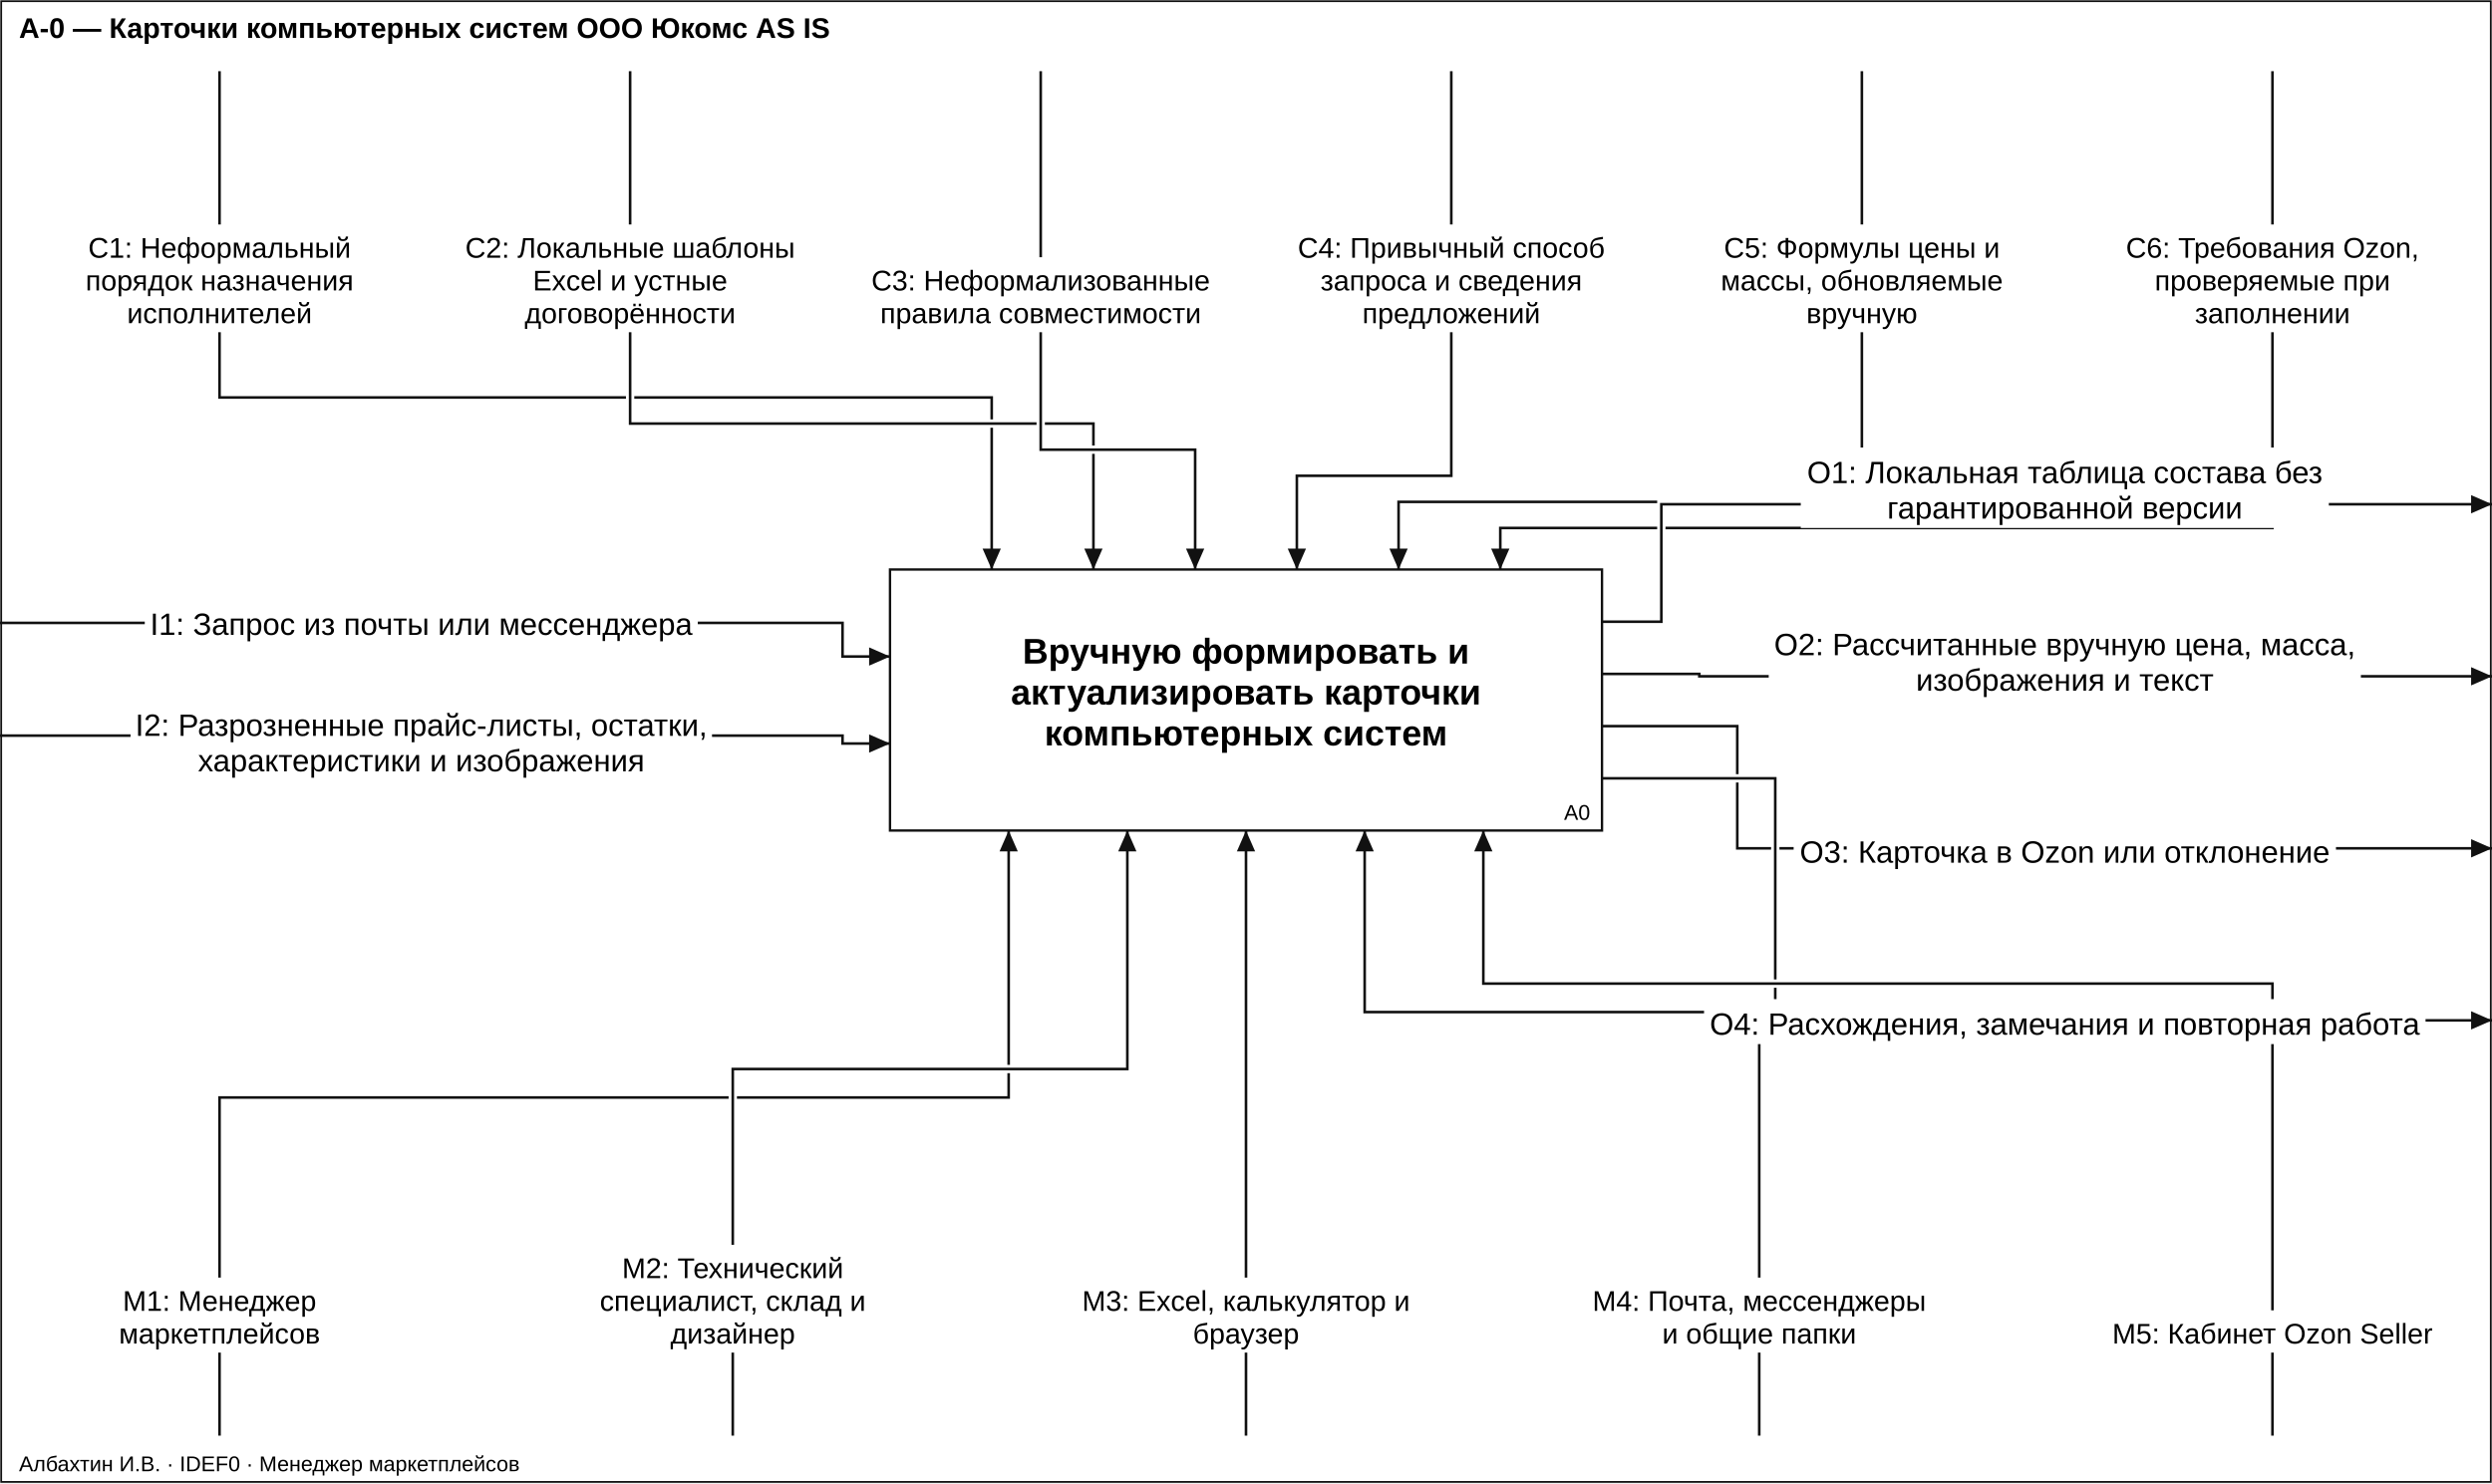
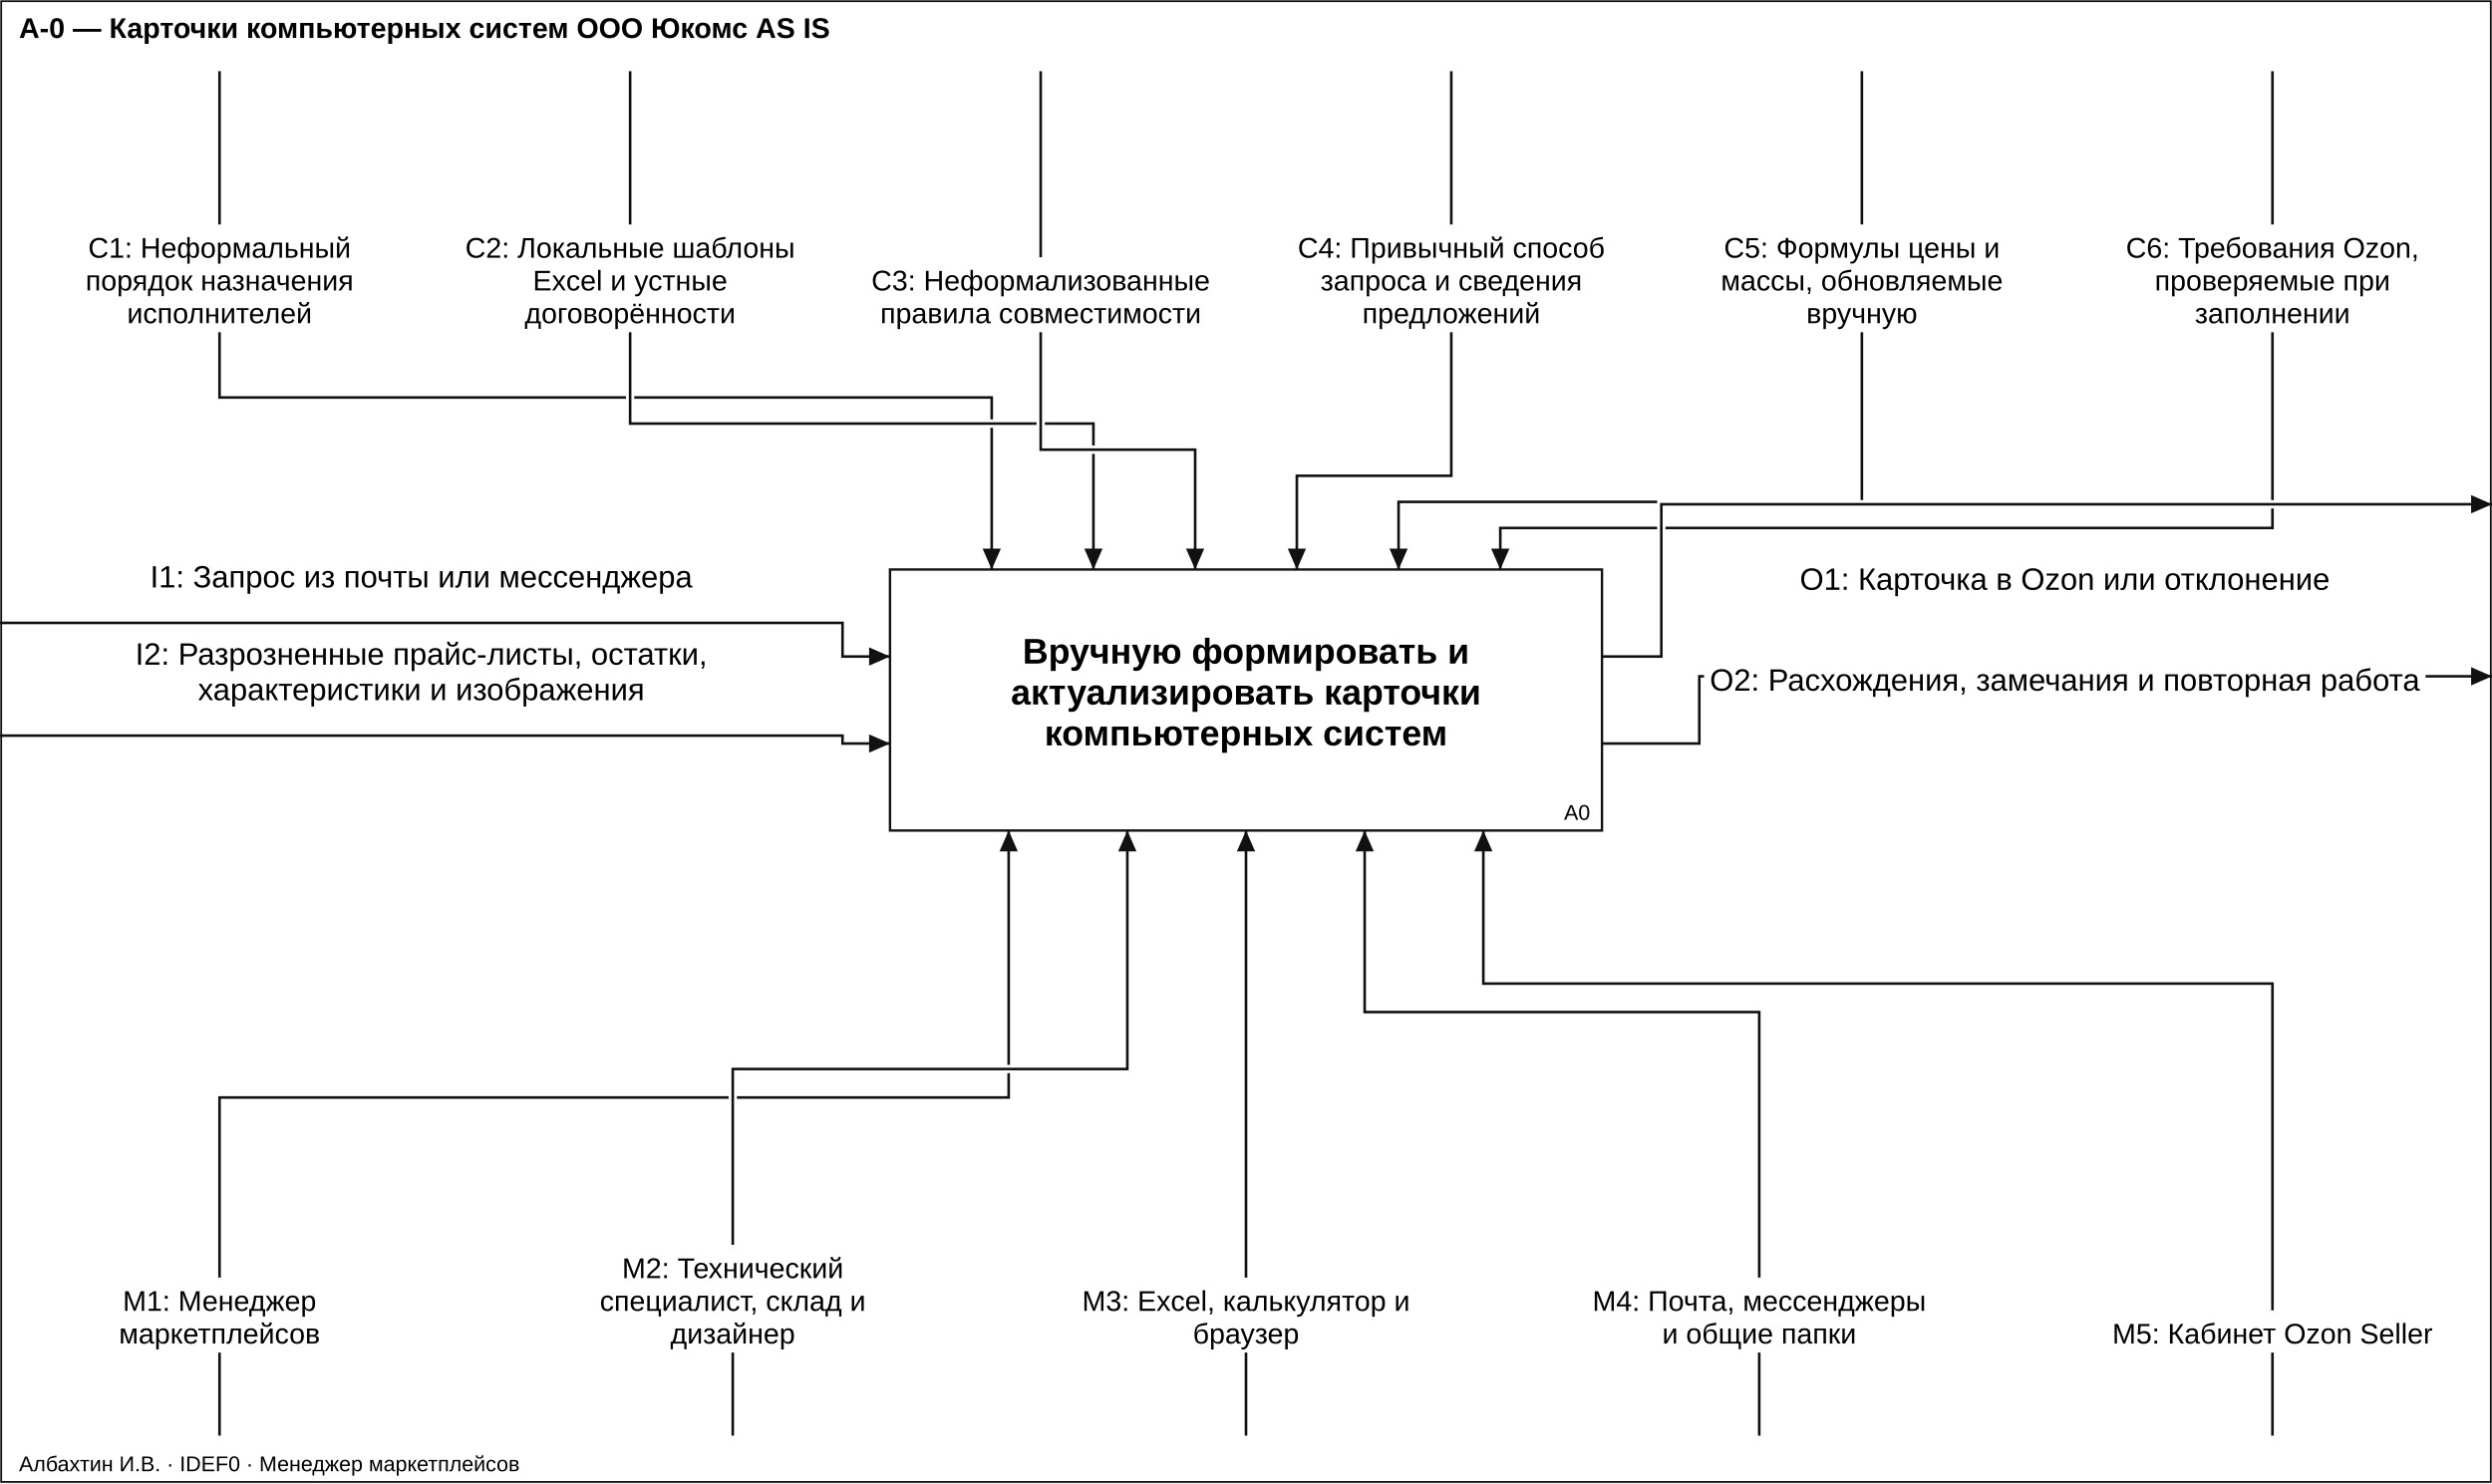
<svg xmlns="http://www.w3.org/2000/svg" width="2100" height="1250" viewBox="0 0 2100 1250">
  <defs>
    <marker id="arrow" markerWidth="9" markerHeight="7" refX="8" refY="3.5" orient="auto">
      <path d="M0 0L8 3.5L0 7Z" fill="#111" />
    </marker>
  </defs>
  <rect width="100%" height="100%" fill="white" />
  <g transform="translate(0 60)">
    <path d="M0 465L28 465L710 465L710 493.333L722 493.333L750 493.333" fill="none" stroke="white" stroke-width="7" />
    <path d="M0 465L28 465L710 465L710 493.333L722 493.333L750 493.333" fill="none" stroke="#111" stroke-width="2.2" marker-end="url(#arrow)" />
    <path d="M0 560L28 560L710 560L710 566.667L722 566.667L750 566.667" fill="none" stroke="white" stroke-width="7" />
    <path d="M0 560L28 560L710 560L710 566.667L722 566.667L750 566.667" fill="none" stroke="#111" stroke-width="2.2" marker-end="url(#arrow)" />
    <path d="M185 0L185 28L185 275L835.714 275L835.714 392L835.714 420" fill="none" stroke="white" stroke-width="7" />
    <path d="M185 0L185 28L185 275L835.714 275L835.714 392L835.714 420" fill="none" stroke="#111" stroke-width="2.2" marker-end="url(#arrow)" />
    <path d="M531 0L531 28L531 297L921.429 297L921.429 392L921.429 420" fill="none" stroke="white" stroke-width="7" />
    <path d="M531 0L531 28L531 297L921.429 297L921.429 392L921.429 420" fill="none" stroke="#111" stroke-width="2.2" marker-end="url(#arrow)" />
    <path d="M877 0L877 28L877 319L1007.143 319L1007.143 392L1007.143 420" fill="none" stroke="white" stroke-width="7" />
    <path d="M877 0L877 28L877 319L1007.143 319L1007.143 392L1007.143 420" fill="none" stroke="#111" stroke-width="2.2" marker-end="url(#arrow)" />
    <path d="M1223 0L1223 28L1223 341L1092.857 341L1092.857 392L1092.857 420" fill="none" stroke="white" stroke-width="7" />
    <path d="M1223 0L1223 28L1223 341L1092.857 341L1092.857 392L1092.857 420" fill="none" stroke="#111" stroke-width="2.2" marker-end="url(#arrow)" />
    <path d="M1569 0L1569 28L1569 363L1178.571 363L1178.571 392L1178.571 420" fill="none" stroke="white" stroke-width="7" />
    <path d="M1569 0L1569 28L1569 363L1178.571 363L1178.571 392L1178.571 420" fill="none" stroke="#111" stroke-width="2.2" marker-end="url(#arrow)" />
    <path d="M1915 0L1915 28L1915 385L1264.286 385L1264.286 392L1264.286 420" fill="none" stroke="white" stroke-width="7" />
    <path d="M1915 0L1915 28L1915 385L1264.286 385L1264.286 392L1264.286 420" fill="none" stroke="#111" stroke-width="2.2" marker-end="url(#arrow)" />
-     <path d="M1350 464L1378 464L1400 464L1400 365L2072 365L2100 365" fill="none" stroke="white" stroke-width="7" />
-     <path d="M1350 464L1378 464L1400 464L1400 365L2072 365L2100 365" fill="none" stroke="#111" stroke-width="2.2" marker-end="url(#arrow)" />
-     <path d="M1350 508L1378 508L1432 508L1432 510L2072 510L2100 510" fill="none" stroke="white" stroke-width="7" />
-     <path d="M1350 508L1378 508L1432 508L1432 510L2072 510L2100 510" fill="none" stroke="#111" stroke-width="2.2" marker-end="url(#arrow)" />
-     <path d="M1350 552L1378 552L1464 552L1464 655L2072 655L2100 655" fill="none" stroke="white" stroke-width="7" />
-     <path d="M1350 552L1378 552L1464 552L1464 655L2072 655L2100 655" fill="none" stroke="#111" stroke-width="2.2" marker-end="url(#arrow)" />
-     <path d="M1350 596L1378 596L1496 596L1496 800L2072 800L2100 800" fill="none" stroke="white" stroke-width="7" />
-     <path d="M1350 596L1378 596L1496 596L1496 800L2072 800L2100 800" fill="none" stroke="#111" stroke-width="2.2" marker-end="url(#arrow)" />
+     <path d="M1350 493.333L1378 493.333L1400 493.333L1400 365L2072 365L2100 365" fill="none" stroke="white" stroke-width="7" />
+     <path d="M1350 493.333L1378 493.333L1400 493.333L1400 365L2072 365L2100 365" fill="none" stroke="#111" stroke-width="2.2" marker-end="url(#arrow)" />
+     <path d="M1350 566.667L1378 566.667L1432 566.667L1432 510L2072 510L2100 510" fill="none" stroke="white" stroke-width="7" />
+     <path d="M1350 566.667L1378 566.667L1432 566.667L1432 510L2072 510L2100 510" fill="none" stroke="#111" stroke-width="2.2" marker-end="url(#arrow)" />
    <path d="M185 1150L185 1122L185 865L850 865L850 668L850 640" fill="none" stroke="white" stroke-width="7" />
    <path d="M185 1150L185 1122L185 865L850 865L850 668L850 640" fill="none" stroke="#111" stroke-width="2.2" marker-end="url(#arrow)" />
    <path d="M617.5 1150L617.5 1122L617.5 841L950 841L950 668L950 640" fill="none" stroke="white" stroke-width="7" />
    <path d="M617.5 1150L617.5 1122L617.5 841L950 841L950 668L950 640" fill="none" stroke="#111" stroke-width="2.2" marker-end="url(#arrow)" />
    <path d="M1050 1150L1050 1122L1050 817L1050 817L1050 668L1050 640" fill="none" stroke="white" stroke-width="7" />
    <path d="M1050 1150L1050 1122L1050 817L1050 817L1050 668L1050 640" fill="none" stroke="#111" stroke-width="2.2" marker-end="url(#arrow)" />
    <path d="M1482.5 1150L1482.5 1122L1482.5 793L1150 793L1150 668L1150 640" fill="none" stroke="white" stroke-width="7" />
    <path d="M1482.5 1150L1482.5 1122L1482.5 793L1150 793L1150 668L1150 640" fill="none" stroke="#111" stroke-width="2.2" marker-end="url(#arrow)" />
    <path d="M1915 1150L1915 1122L1915 769L1250 769L1250 668L1250 640" fill="none" stroke="white" stroke-width="7" />
    <path d="M1915 1150L1915 1122L1915 769L1250 769L1250 668L1250 640" fill="none" stroke="#111" stroke-width="2.2" marker-end="url(#arrow)" />
    <rect x="750" y="420" width="600" height="220" fill="white" stroke="#111" stroke-width="2" />
    <text x="1050" y="499.25" text-anchor="middle" font-family="Arial" font-size="30" font-weight="bold">Вручную формировать и</text>
    <text x="1050" y="533.75" text-anchor="middle" font-family="Arial" font-size="30" font-weight="bold">актуализировать карточки</text>
    <text x="1050" y="568.25" text-anchor="middle" font-family="Arial" font-size="30" font-weight="bold">компьютерных систем</text>
    <text x="1340" y="631" text-anchor="end" font-family="Arial" font-size="18">A0</text>
-     <rect x="122" y="445.1" width="466" height="37.9" fill="white" />
-     <text x="355" y="475.1" text-anchor="middle" font-family="Arial" font-size="26">I1: Запрос из почты или мессенджера</text>
-     <rect x="110" y="530.2" width="490" height="67.8" fill="white" />
-     <text x="355" y="560.2" text-anchor="middle" font-family="Arial" font-size="26">I2: Разрозненные прайс-листы, остатки,</text>
-     <text x="355" y="590.1" text-anchor="middle" font-family="Arial" font-size="26">характеристики и изображения</text>
+     <rect x="122" y="405.1" width="466" height="37.9" fill="white" />
+     <text x="355" y="435.1" text-anchor="middle" font-family="Arial" font-size="26">I1: Запрос из почты или мессенджера</text>
+     <rect x="110" y="470.2" width="490" height="67.8" fill="white" />
+     <text x="355" y="500.2" text-anchor="middle" font-family="Arial" font-size="26">I2: Разрозненные прайс-листы, остатки,</text>
+     <text x="355" y="530.1" text-anchor="middle" font-family="Arial" font-size="26">характеристики и изображения</text>
    <rect x="67" y="129.2" width="236" height="90.8" fill="white" />
    <text x="185" y="157.2" text-anchor="middle" font-family="Arial" font-size="24">C1: Неформальный</text>
    <text x="185" y="184.8" text-anchor="middle" font-family="Arial" font-size="24">порядок назначения</text>
    <text x="185" y="212.4" text-anchor="middle" font-family="Arial" font-size="24">исполнителей</text>
    <rect x="387" y="129.2" width="288" height="90.8" fill="white" />
    <text x="531" y="157.2" text-anchor="middle" font-family="Arial" font-size="24">C2: Локальные шаблоны</text>
    <text x="531" y="184.8" text-anchor="middle" font-family="Arial" font-size="24">Excel и устные</text>
    <text x="531" y="212.4" text-anchor="middle" font-family="Arial" font-size="24">договорённости</text>
    <rect x="729" y="156.8" width="296" height="63.2" fill="white" />
    <text x="877" y="184.8" text-anchor="middle" font-family="Arial" font-size="24">C3: Неформализованные</text>
    <text x="877" y="212.4" text-anchor="middle" font-family="Arial" font-size="24">правила совместимости</text>
    <rect x="1088.5" y="129.2" width="269" height="90.8" fill="white" />
    <text x="1223" y="157.2" text-anchor="middle" font-family="Arial" font-size="24">C4: Привычный способ</text>
    <text x="1223" y="184.8" text-anchor="middle" font-family="Arial" font-size="24">запроса и сведения</text>
    <text x="1223" y="212.4" text-anchor="middle" font-family="Arial" font-size="24">предложений</text>
    <rect x="1445" y="129.2" width="248" height="90.8" fill="white" />
    <text x="1569" y="157.2" text-anchor="middle" font-family="Arial" font-size="24">C5: Формулы цены и</text>
    <text x="1569" y="184.8" text-anchor="middle" font-family="Arial" font-size="24">массы, обновляемые</text>
    <text x="1569" y="212.4" text-anchor="middle" font-family="Arial" font-size="24">вручную</text>
    <rect x="1787" y="129.2" width="256" height="90.8" fill="white" />
    <text x="1915" y="157.2" text-anchor="middle" font-family="Arial" font-size="24">C6: Требования Ozon,</text>
    <text x="1915" y="184.8" text-anchor="middle" font-family="Arial" font-size="24">проверяемые при</text>
    <text x="1915" y="212.4" text-anchor="middle" font-family="Arial" font-size="24">заполнении</text>
-     <rect x="1517.5" y="317.2" width="445" height="67.8" fill="white" />
-     <text x="1740" y="347.2" text-anchor="middle" font-family="Arial" font-size="26">O1: Локальная таблица состава без</text>
-     <text x="1740" y="377.1" text-anchor="middle" font-family="Arial" font-size="26">гарантированной версии</text>
-     <rect x="1490.5" y="462.2" width="499" height="67.8" fill="white" />
-     <text x="1740" y="492.2" text-anchor="middle" font-family="Arial" font-size="26">O2: Рассчитанные вручную цена, масса,</text>
-     <text x="1740" y="522.1" text-anchor="middle" font-family="Arial" font-size="26">изображения и текст</text>
-     <rect x="1511.5" y="637.1" width="457" height="37.9" fill="white" />
-     <text x="1740" y="667.1" text-anchor="middle" font-family="Arial" font-size="26">O3: Карточка в Ozon или отклонение</text>
-     <rect x="1436" y="782.1" width="608" height="37.9" fill="white" />
-     <text x="1740" y="812.1" text-anchor="middle" font-family="Arial" font-size="26">O4: Расхождения, замечания и повторная работа</text>
+     <rect x="1511.5" y="407.1" width="457" height="37.9" fill="white" />
+     <text x="1740" y="437.1" text-anchor="middle" font-family="Arial" font-size="26">O1: Карточка в Ozon или отклонение</text>
+     <rect x="1436" y="492.1" width="608" height="37.9" fill="white" />
+     <text x="1740" y="522.1" text-anchor="middle" font-family="Arial" font-size="26">O2: Расхождения, замечания и повторная работа</text>
    <rect x="95" y="1016.8" width="180" height="63.2" fill="white" />
    <text x="185" y="1044.8" text-anchor="middle" font-family="Arial" font-size="24">M1: Менеджер</text>
    <text x="185" y="1072.4" text-anchor="middle" font-family="Arial" font-size="24">маркетплейсов</text>
    <rect x="500.5" y="989.2" width="234" height="90.8" fill="white" />
    <text x="617.5" y="1017.2" text-anchor="middle" font-family="Arial" font-size="24">M2: Технический</text>
    <text x="617.5" y="1044.8" text-anchor="middle" font-family="Arial" font-size="24">специалист, склад и</text>
    <text x="617.5" y="1072.4" text-anchor="middle" font-family="Arial" font-size="24">дизайнер</text>
    <rect x="907" y="1016.8" width="286" height="63.2" fill="white" />
    <text x="1050" y="1044.8" text-anchor="middle" font-family="Arial" font-size="24">M3: Excel, калькулятор и</text>
    <text x="1050" y="1072.4" text-anchor="middle" font-family="Arial" font-size="24">браузер</text>
    <rect x="1337" y="1016.8" width="291" height="63.2" fill="white" />
    <text x="1482.5" y="1044.8" text-anchor="middle" font-family="Arial" font-size="24">M4: Почта, мессенджеры</text>
    <text x="1482.5" y="1072.4" text-anchor="middle" font-family="Arial" font-size="24">и общие папки</text>
    <rect x="1774" y="1044.4" width="282" height="35.6" fill="white" />
    <text x="1915" y="1072.4" text-anchor="middle" font-family="Arial" font-size="24">M5: Кабинет Ozon Seller</text>
  </g>
  <rect x="1" y="1" width="2098" height="1248" fill="none" stroke="#111" stroke-width="1.5" />
  <text x="16" y="32" font-family="Arial" font-size="24" font-weight="bold">A-0 — Карточки компьютерных систем ООО Юкомс AS IS</text>
  <text x="16" y="1240" font-family="Arial" font-size="18">Албахтин И.В. · IDEF0 · Менеджер маркетплейсов</text>
</svg>
